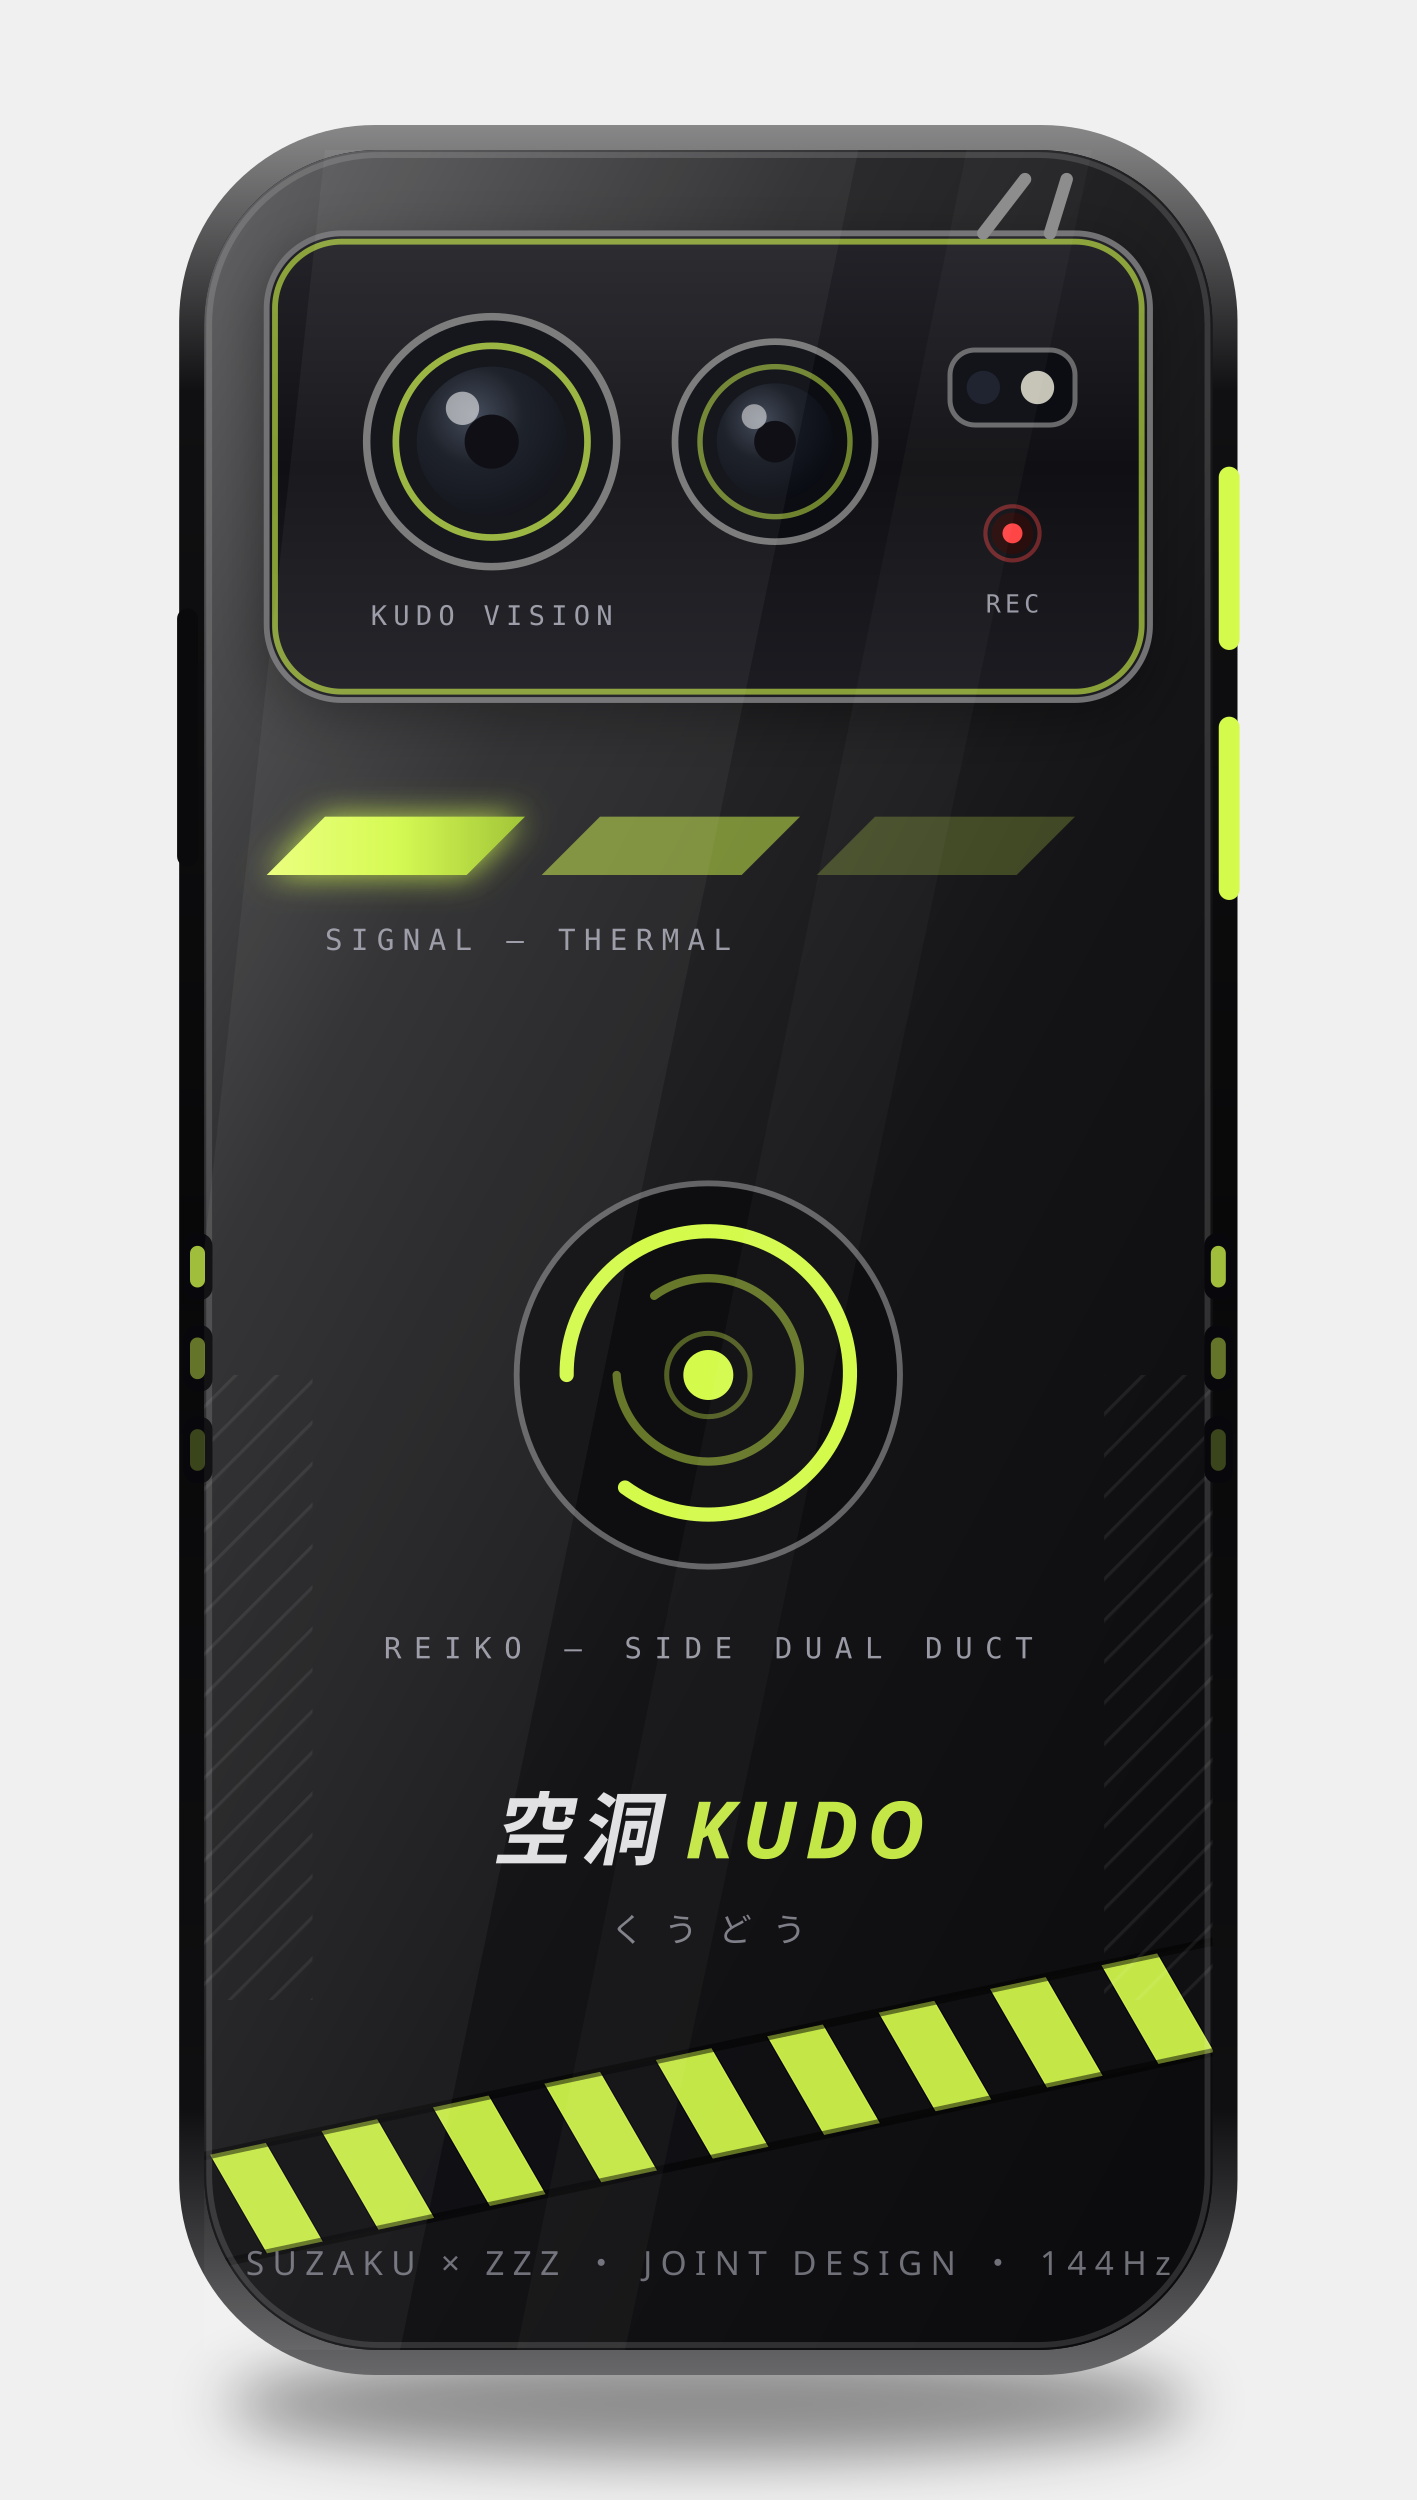
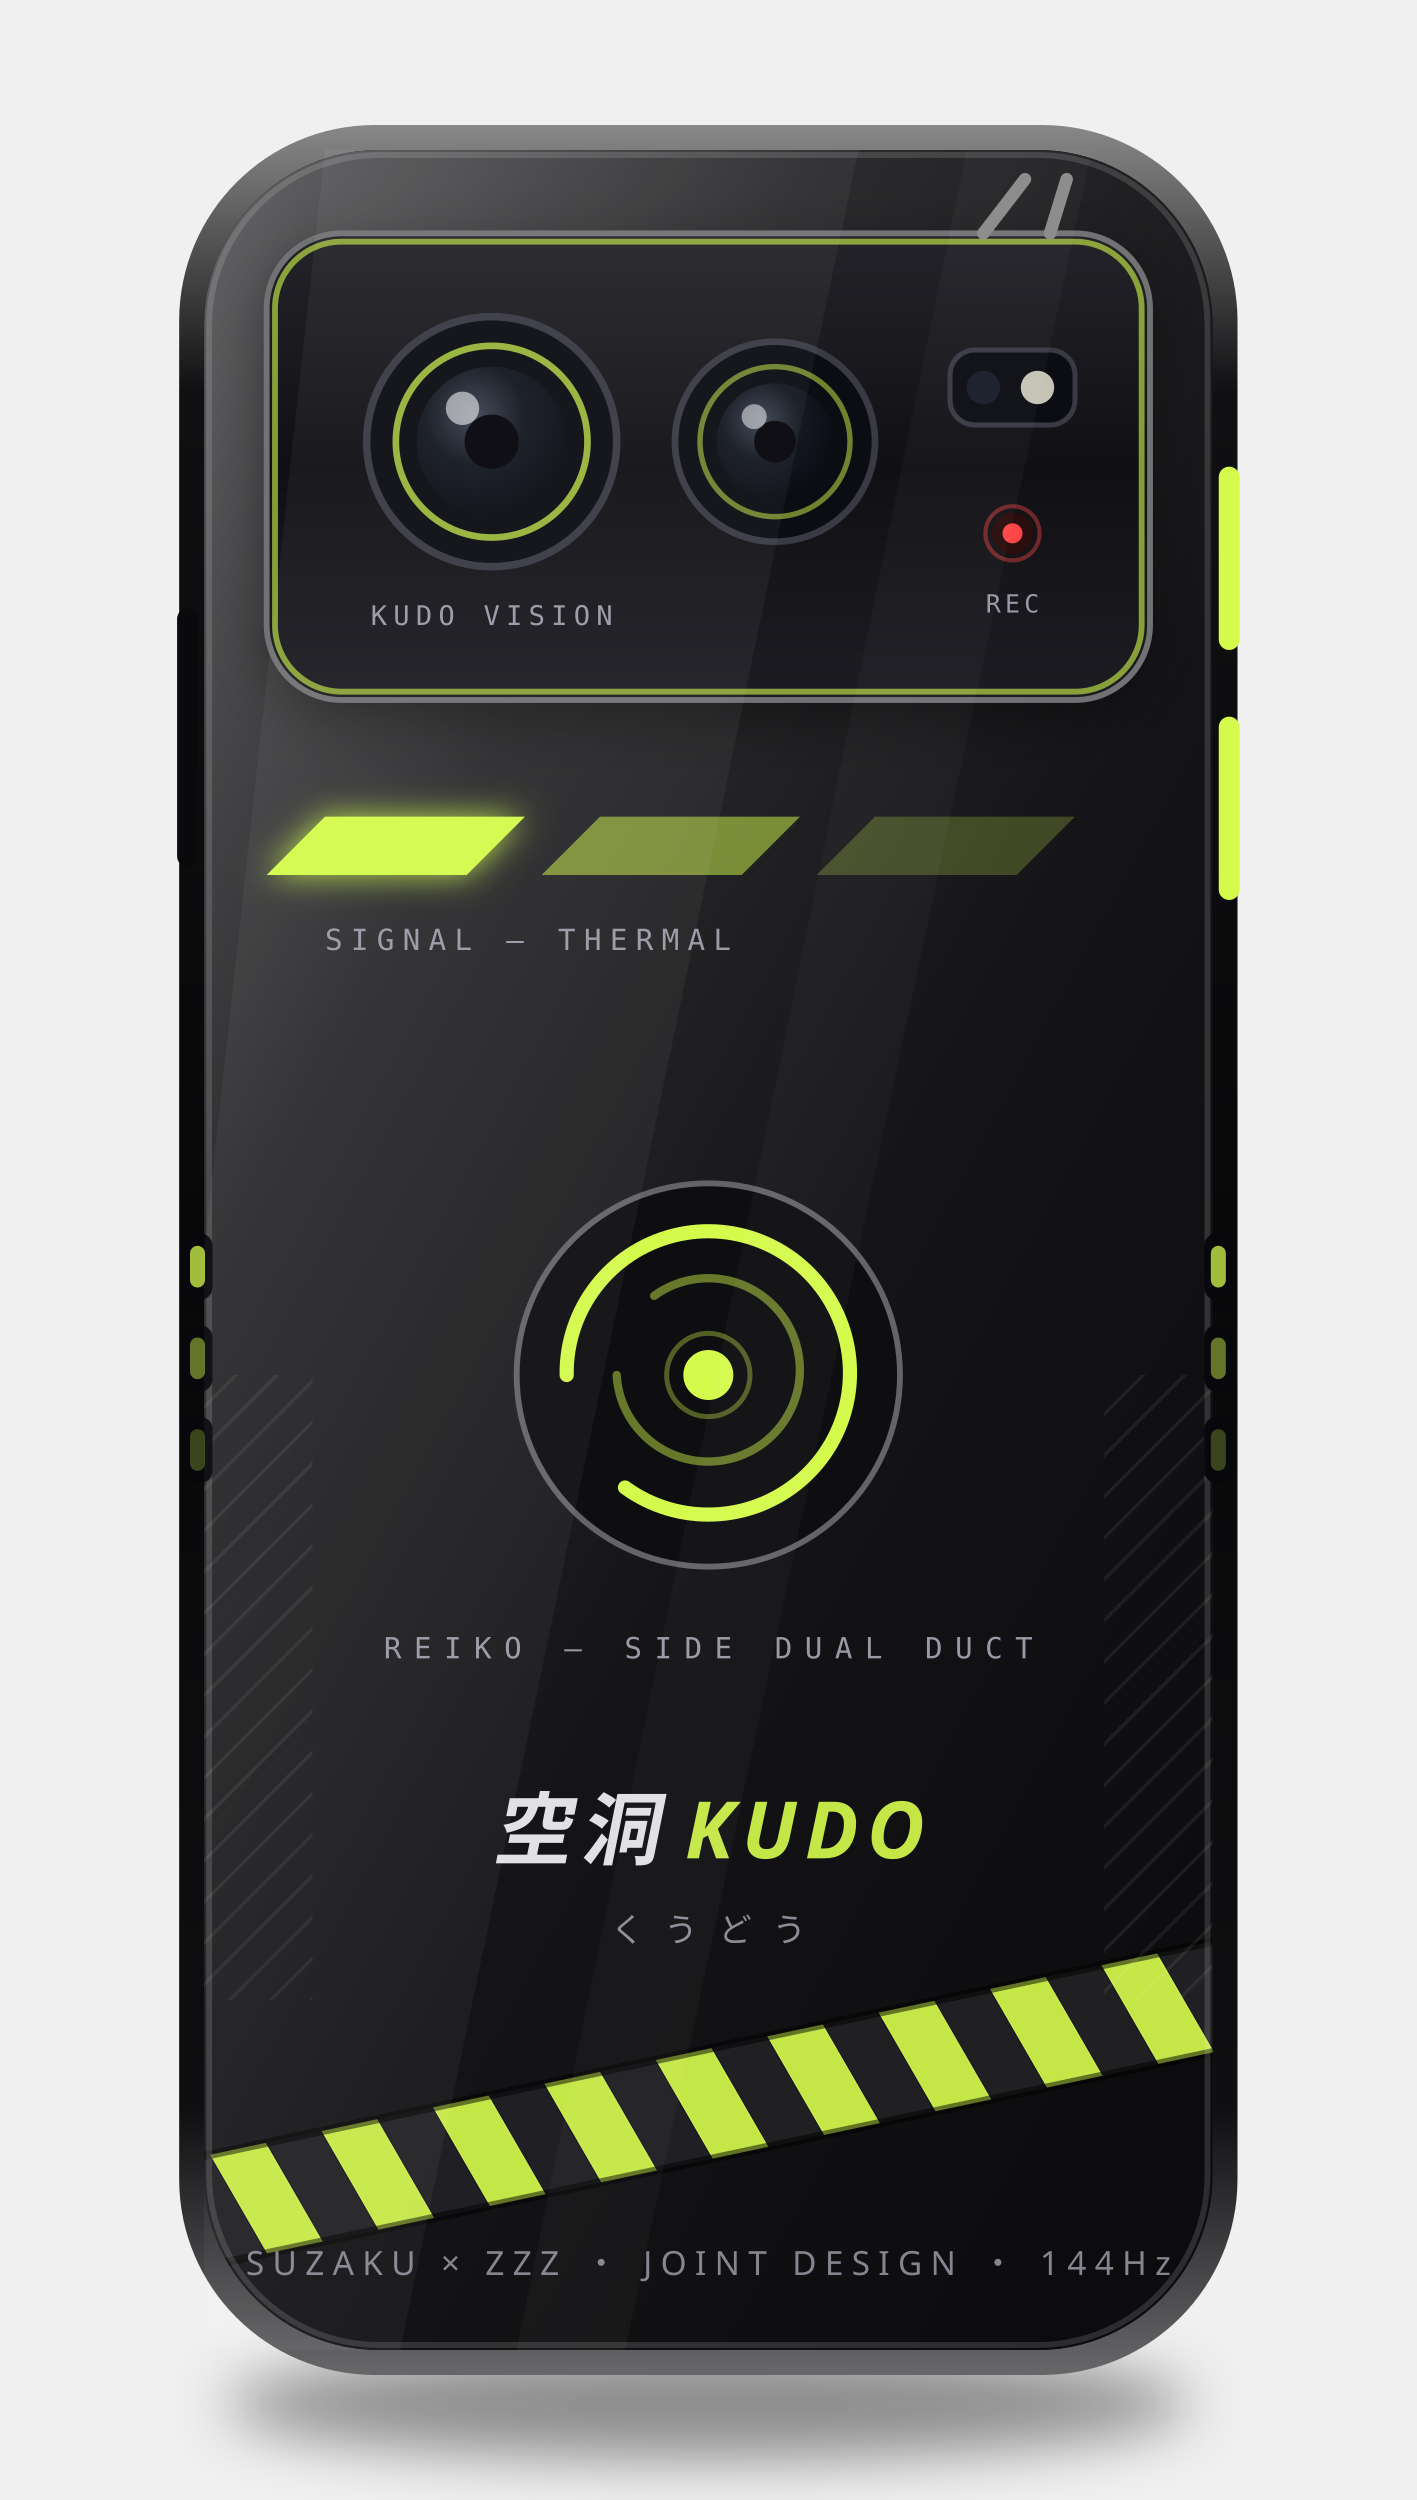
<svg xmlns="http://www.w3.org/2000/svg" viewBox="0 0 340 600" role="img" aria-label="空洞 KUDO">
  <defs>
-     <linearGradient id="bodykudoreal" x1="0" y1="0" x2="0.85" y2="1">
+     <linearGradient id="bodykudoreal0" x1="0" y1="0" x2="0.85" y2="1">
      <stop offset="0" stop-color="#646466" />
      <stop offset="0.3" stop-color="#2c2c2e" />
      <stop offset="0.62" stop-color="#141417" />
      <stop offset="1" stop-color="#0c0c0e" />
    </linearGradient>
-     <linearGradient id="framekudoreal" x1="0" y1="0" x2="0" y2="1">
+     <linearGradient id="framekudoreal0" x1="0" y1="0" x2="0" y2="1">
      <stop offset="0" stop-color="#8a8a8b" />
      <stop offset="0.12" stop-color="#101012" />
      <stop offset="0.5" stop-color="#080809" />
      <stop offset="0.88" stop-color="#0f0f11" />
      <stop offset="1" stop-color="#69696b" />
    </linearGradient>
-     <radialGradient id="lenskudoreal" cx="0.38" cy="0.32" r="0.95">
+     <radialGradient id="lenskudoreal0" cx="0.38" cy="0.32" r="0.95">
      <stop offset="0" stop-color="#3c4454" />
      <stop offset="0.35" stop-color="#141821" />
      <stop offset="1" stop-color="#04040a" />
    </radialGradient>
-     <linearGradient id="platekudoreal" x1="0" y1="0" x2="0" y2="1">
+     <linearGradient id="platekudoreal0" x1="0" y1="0" x2="0" y2="1">
      <stop offset="0" stop-color="#232329" />
      <stop offset="0.5" stop-color="#101014" />
      <stop offset="1" stop-color="#1c1c22" />
    </linearGradient>
-     <linearGradient id="limekudoreal" x1="0" y1="0" x2="1" y2="0">
-       <stop offset="0" stop-color="#eaff7a" />
-       <stop offset="0.5" stop-color="#d4fa4c" />
-       <stop offset="1" stop-color="#9cc22e" />
-     </linearGradient>
-     <pattern id="tapekudoreal" width="7" height="7" patternUnits="userSpaceOnUse" patternTransform="rotate(45)">
+     <pattern id="tapekudoreal0" width="7" height="7" patternUnits="userSpaceOnUse" patternTransform="rotate(45)">
      <path d="M0 0 V7" stroke="#ffffff" stroke-opacity="0.07" stroke-width="1.6" />
    </pattern>
-     <pattern id="hazkudoreal" width="26" height="30" patternUnits="userSpaceOnUse" patternTransform="rotate(-18)">
+     <pattern id="hazkudoreal0" width="26" height="30" patternUnits="userSpaceOnUse" patternTransform="rotate(-18)">
      <rect width="26" height="30" fill="#d4fa4c" />
-       <rect x="13" width="13" height="30" fill="#101013" />
+       <rect x="13" width="13" height="30" fill="#222225" />
    </pattern>
-     <clipPath id="clipkudoreal">
+     <clipPath id="clipkudoreal0">
      <rect x="49" y="36" width="242" height="528" rx="42" />
    </clipPath>
-     <filter id="softkudoreal" x="-40%" y="-40%" width="180%" height="180%">
+     <filter id="softkudoreal0" x="-40%" y="-40%" width="180%" height="180%">
      <feGaussianBlur stdDeviation="7" />
    </filter>
-     <filter id="glowkudoreal" x="-80%" y="-80%" width="260%" height="260%">
+     <filter id="glowkudoreal0" x="-80%" y="-80%" width="260%" height="260%">
      <feGaussianBlur stdDeviation="4" />
    </filter>
  </defs>
-   <ellipse cx="170" cy="577" rx="116" ry="13" fill="#000000" opacity="0.42" filter="url(#softkudoreal)" />
-   <rect x="43" y="30" width="254" height="540" rx="47" fill="url(#framekudoreal)" />
+   <ellipse cx="170" cy="577" rx="116" ry="13" fill="#000000" opacity="0.42" filter="url(#softkudoreal0)" />
+   <rect x="43" y="30" width="254" height="540" rx="47" fill="url(#framekudoreal0)" />
  <rect x="49" y="36" width="242" height="528" rx="42" fill="#141417" />
-   <rect x="49" y="36" width="242" height="528" rx="42" fill="url(#bodykudoreal)" />
-   <g clip-path="url(#clipkudoreal)">
-     <rect x="20" y="492" width="320" height="26" fill="url(#hazkudoreal)" opacity="0.92" transform="rotate(-12 170 505)" />
+   <rect x="49" y="36" width="242" height="528" rx="42" fill="url(#bodykudoreal0)" />
+   <g clip-path="url(#clipkudoreal0)">
+     <rect x="20" y="492" width="320" height="26" fill="url(#hazkudoreal0)" opacity="0.92" transform="rotate(-12 170 505)" />
    <rect x="20" y="492" width="320" height="26" fill="none" stroke="#000000" stroke-opacity="0.5" stroke-width="2" transform="rotate(-12 170 505)" />
-     <rect x="49" y="330" width="26" height="150" fill="url(#tapekudoreal)" />
-     <rect x="265" y="330" width="26" height="150" fill="url(#tapekudoreal)" />
+     <rect x="49" y="330" width="26" height="150" fill="url(#tapekudoreal0)" />
+     <rect x="265" y="330" width="26" height="150" fill="url(#tapekudoreal0)" />
  </g>
  <rect x="50.2" y="37.2" width="239.6" height="525.6" rx="40.8" fill="none" stroke="#ffffff" stroke-opacity="0.14" stroke-width="1.4" />
-   <rect x="64" y="56" width="212" height="112" rx="18" fill="#000000" opacity="0.4" transform="translate(0 4)" filter="url(#softkudoreal)" />
-   <rect x="64" y="56" width="212" height="112" rx="18" fill="url(#platekudoreal)" stroke="#727274" stroke-width="1.4" />
+   <rect x="64" y="56" width="212" height="112" rx="18" fill="#000000" opacity="0.4" transform="translate(0 4)" filter="url(#softkudoreal0)" />
+   <rect x="64" y="56" width="212" height="112" rx="18" fill="url(#platekudoreal0)" stroke="#727274" stroke-width="1.4" />
  <rect x="66" y="58" width="208" height="108" rx="16" fill="none" stroke="#d4fa4c" stroke-opacity="0.6" stroke-width="1.4" />
  <path d="M236 56 l10 -13 M252 56 l4 -13" stroke="#8a8a8b" stroke-width="3" stroke-linecap="round" />
-   <circle cx="118" cy="106" r="30" fill="#0b0d13" stroke="#777778" stroke-width="1.8" />
+   <circle cx="118" cy="106" r="30" fill="#0b0d13" stroke="#3a3a44" stroke-width="1.8" />
  <circle cx="118" cy="106" r="23" fill="none" stroke="#d4fa4c" stroke-opacity="0.7" stroke-width="1.6" />
-   <circle cx="118" cy="106" r="18" fill="url(#lenskudoreal)" />
+   <circle cx="118" cy="106" r="18" fill="url(#lenskudoreal0)" />
  <circle cx="118" cy="106" r="6.5" fill="#04040a" />
  <circle cx="111" cy="98" r="4" fill="#ffffff" opacity="0.55" />
-   <circle cx="186" cy="106" r="24" fill="#0b0d13" stroke="#777778" stroke-width="1.6" />
+   <circle cx="186" cy="106" r="24" fill="#0b0d13" stroke="#3a3a44" stroke-width="1.6" />
  <circle cx="186" cy="106" r="18" fill="none" stroke="#d4fa4c" stroke-opacity="0.5" stroke-width="1.3" />
-   <circle cx="186" cy="106" r="14" fill="url(#lenskudoreal)" />
+   <circle cx="186" cy="106" r="14" fill="url(#lenskudoreal0)" />
  <circle cx="186" cy="106" r="5" fill="#04040a" />
  <circle cx="181" cy="100" r="3" fill="#ffffff" opacity="0.5" />
-   <rect x="228" y="84" width="30" height="18" rx="6" fill="#0b0d13" stroke="#69696b" stroke-width="1.2" />
+   <rect x="228" y="84" width="30" height="18" rx="6" fill="#0b0d13" stroke="#3a3a44" stroke-width="1.2" />
  <circle cx="236" cy="93" r="4" fill="#1a1e2a" />
  <circle cx="249" cy="93" r="4" fill="#f4efdf" opacity="0.8" />
  <circle cx="243" cy="128" r="5" fill="#2a0d0d" />
  <circle cx="243" cy="128" r="2.4" fill="#ff4646" />
  <circle cx="243" cy="128" r="6.5" fill="none" stroke="#ff4646" stroke-opacity="0.4" stroke-width="1" />
  <text x="118" y="150" font-family="monospace" font-size="6.5" fill="#9a9aa6" text-anchor="middle" letter-spacing="1.5">KUDO VISION</text>
  <text x="243" y="147" font-family="monospace" font-size="6" fill="#9a9aa6" text-anchor="middle" letter-spacing="1">REC</text>
-   <g filter="url(#glowkudoreal)" opacity="0.85">
+   <g filter="url(#glowkudoreal0)" opacity="0.85">
    <path d="M78 196 h48 l-14 14 h-48 z" fill="#d4fa4c" />
  </g>
-   <path d="M78 196 h48 l-14 14 h-48 z" fill="url(#limekudoreal)" />
+   <path d="M78 196 h48 l-14 14 h-48 z" fill="#d4fa4c" />
  <path d="M144 196 h48 l-14 14 h-48 z" fill="#d4fa4c" opacity="0.5" />
  <path d="M210 196 h48 l-14 14 h-48 z" fill="#d4fa4c" opacity="0.22" />
  <text x="78" y="228" font-family="monospace" font-size="7" fill="#9a9aa6" letter-spacing="2">SIGNAL — THERMAL</text>
  <circle cx="170" cy="330" r="46" fill="#0e0e11" />
  <circle cx="170" cy="330" r="46" fill="none" stroke="#646466" stroke-width="1.4" />
  <path d="M170 330 m -34 0 a34 34 0 1 1 14 27" fill="none" stroke="#d4fa4c" stroke-width="3.4" stroke-linecap="round" />
  <path d="M170 330 m -22 0 a22 22 0 1 0 9 -19" fill="none" stroke="#d4fa4c" stroke-opacity="0.45" stroke-width="2" stroke-linecap="round" />
  <circle cx="170" cy="330" r="6" fill="#d4fa4c" />
  <circle cx="170" cy="330" r="10" fill="none" stroke="#d4fa4c" stroke-opacity="0.35" stroke-width="1.2" />
  <g>
    <rect x="44" y="296" width="7" height="16" rx="3" fill="#08080c" />
    <rect x="45.6" y="299" width="3.6" height="10" rx="1.8" fill="#d4fa4c" opacity="0.75" />
    <rect x="44" y="318" width="7" height="16" rx="3" fill="#08080c" />
    <rect x="45.6" y="321" width="3.6" height="10" rx="1.8" fill="#d4fa4c" opacity="0.45" />
    <rect x="44" y="340" width="7" height="16" rx="3" fill="#08080c" />
    <rect x="45.6" y="343" width="3.6" height="10" rx="1.8" fill="#d4fa4c" opacity="0.25" />
    <rect x="289" y="296" width="7" height="16" rx="3" fill="#08080c" />
    <rect x="290.6" y="299" width="3.6" height="10" rx="1.8" fill="#d4fa4c" opacity="0.75" />
    <rect x="289" y="318" width="7" height="16" rx="3" fill="#08080c" />
    <rect x="290.6" y="321" width="3.6" height="10" rx="1.8" fill="#d4fa4c" opacity="0.45" />
    <rect x="289" y="340" width="7" height="16" rx="3" fill="#08080c" />
    <rect x="290.6" y="343" width="3.6" height="10" rx="1.8" fill="#d4fa4c" opacity="0.25" />
  </g>
  <text x="170" y="398" font-family="monospace" font-size="7" fill="#9a9aa6" text-anchor="middle" letter-spacing="3">REIKO — SIDE DUAL DUCT</text>
  <text x="170" y="446" font-family="'Noto Sans JP',sans-serif" font-size="19" font-weight="900" font-style="italic" fill="#f2f2f4" opacity="0.92" text-anchor="middle" letter-spacing="2">空洞 <tspan fill="#d4fa4c">KUDO</tspan>
  </text>
-   <text x="170" y="466" font-family="monospace" font-size="8" fill="#9a9aa6" opacity="0.8" text-anchor="middle" letter-spacing="5">くうどう</text>
-   <text x="170" y="546" font-family="'Noto Sans JP',sans-serif" font-size="8" fill="#9a9aa6" opacity="0.7" text-anchor="middle" letter-spacing="2">SUZAKU × ZZZ ・ JOINT DESIGN ・ 144Hz</text>
+   <text x="170" y="466" font-family="monospace" font-size="8" fill="#9a9aa6" opacity="0.9" text-anchor="middle" letter-spacing="5">くうどう</text>
+   <text x="170" y="546" font-family="'Noto Sans JP',sans-serif" font-size="8" fill="#9a9aa6" opacity="0.85" text-anchor="middle" letter-spacing="2">SUZAKU × ZZZ ・ JOINT DESIGN ・ 144Hz</text>
  <path d="M78 36 L206 36 L96 564 L49 564 L49 300 Z" fill="#ffffff" opacity="0.045" />
  <path d="M232 36 L262 36 L150 564 L124 564 Z" fill="#ffffff" opacity="0.03" />
  <rect x="292.5" y="112" width="5" height="44" rx="2.5" fill="#d4fa4c" />
  <rect x="292.5" y="172" width="5" height="44" rx="2.5" fill="#d4fa4c" />
  <rect x="42.5" y="146" width="5" height="62" rx="2.5" fill="#0a0a0c" />
</svg>
